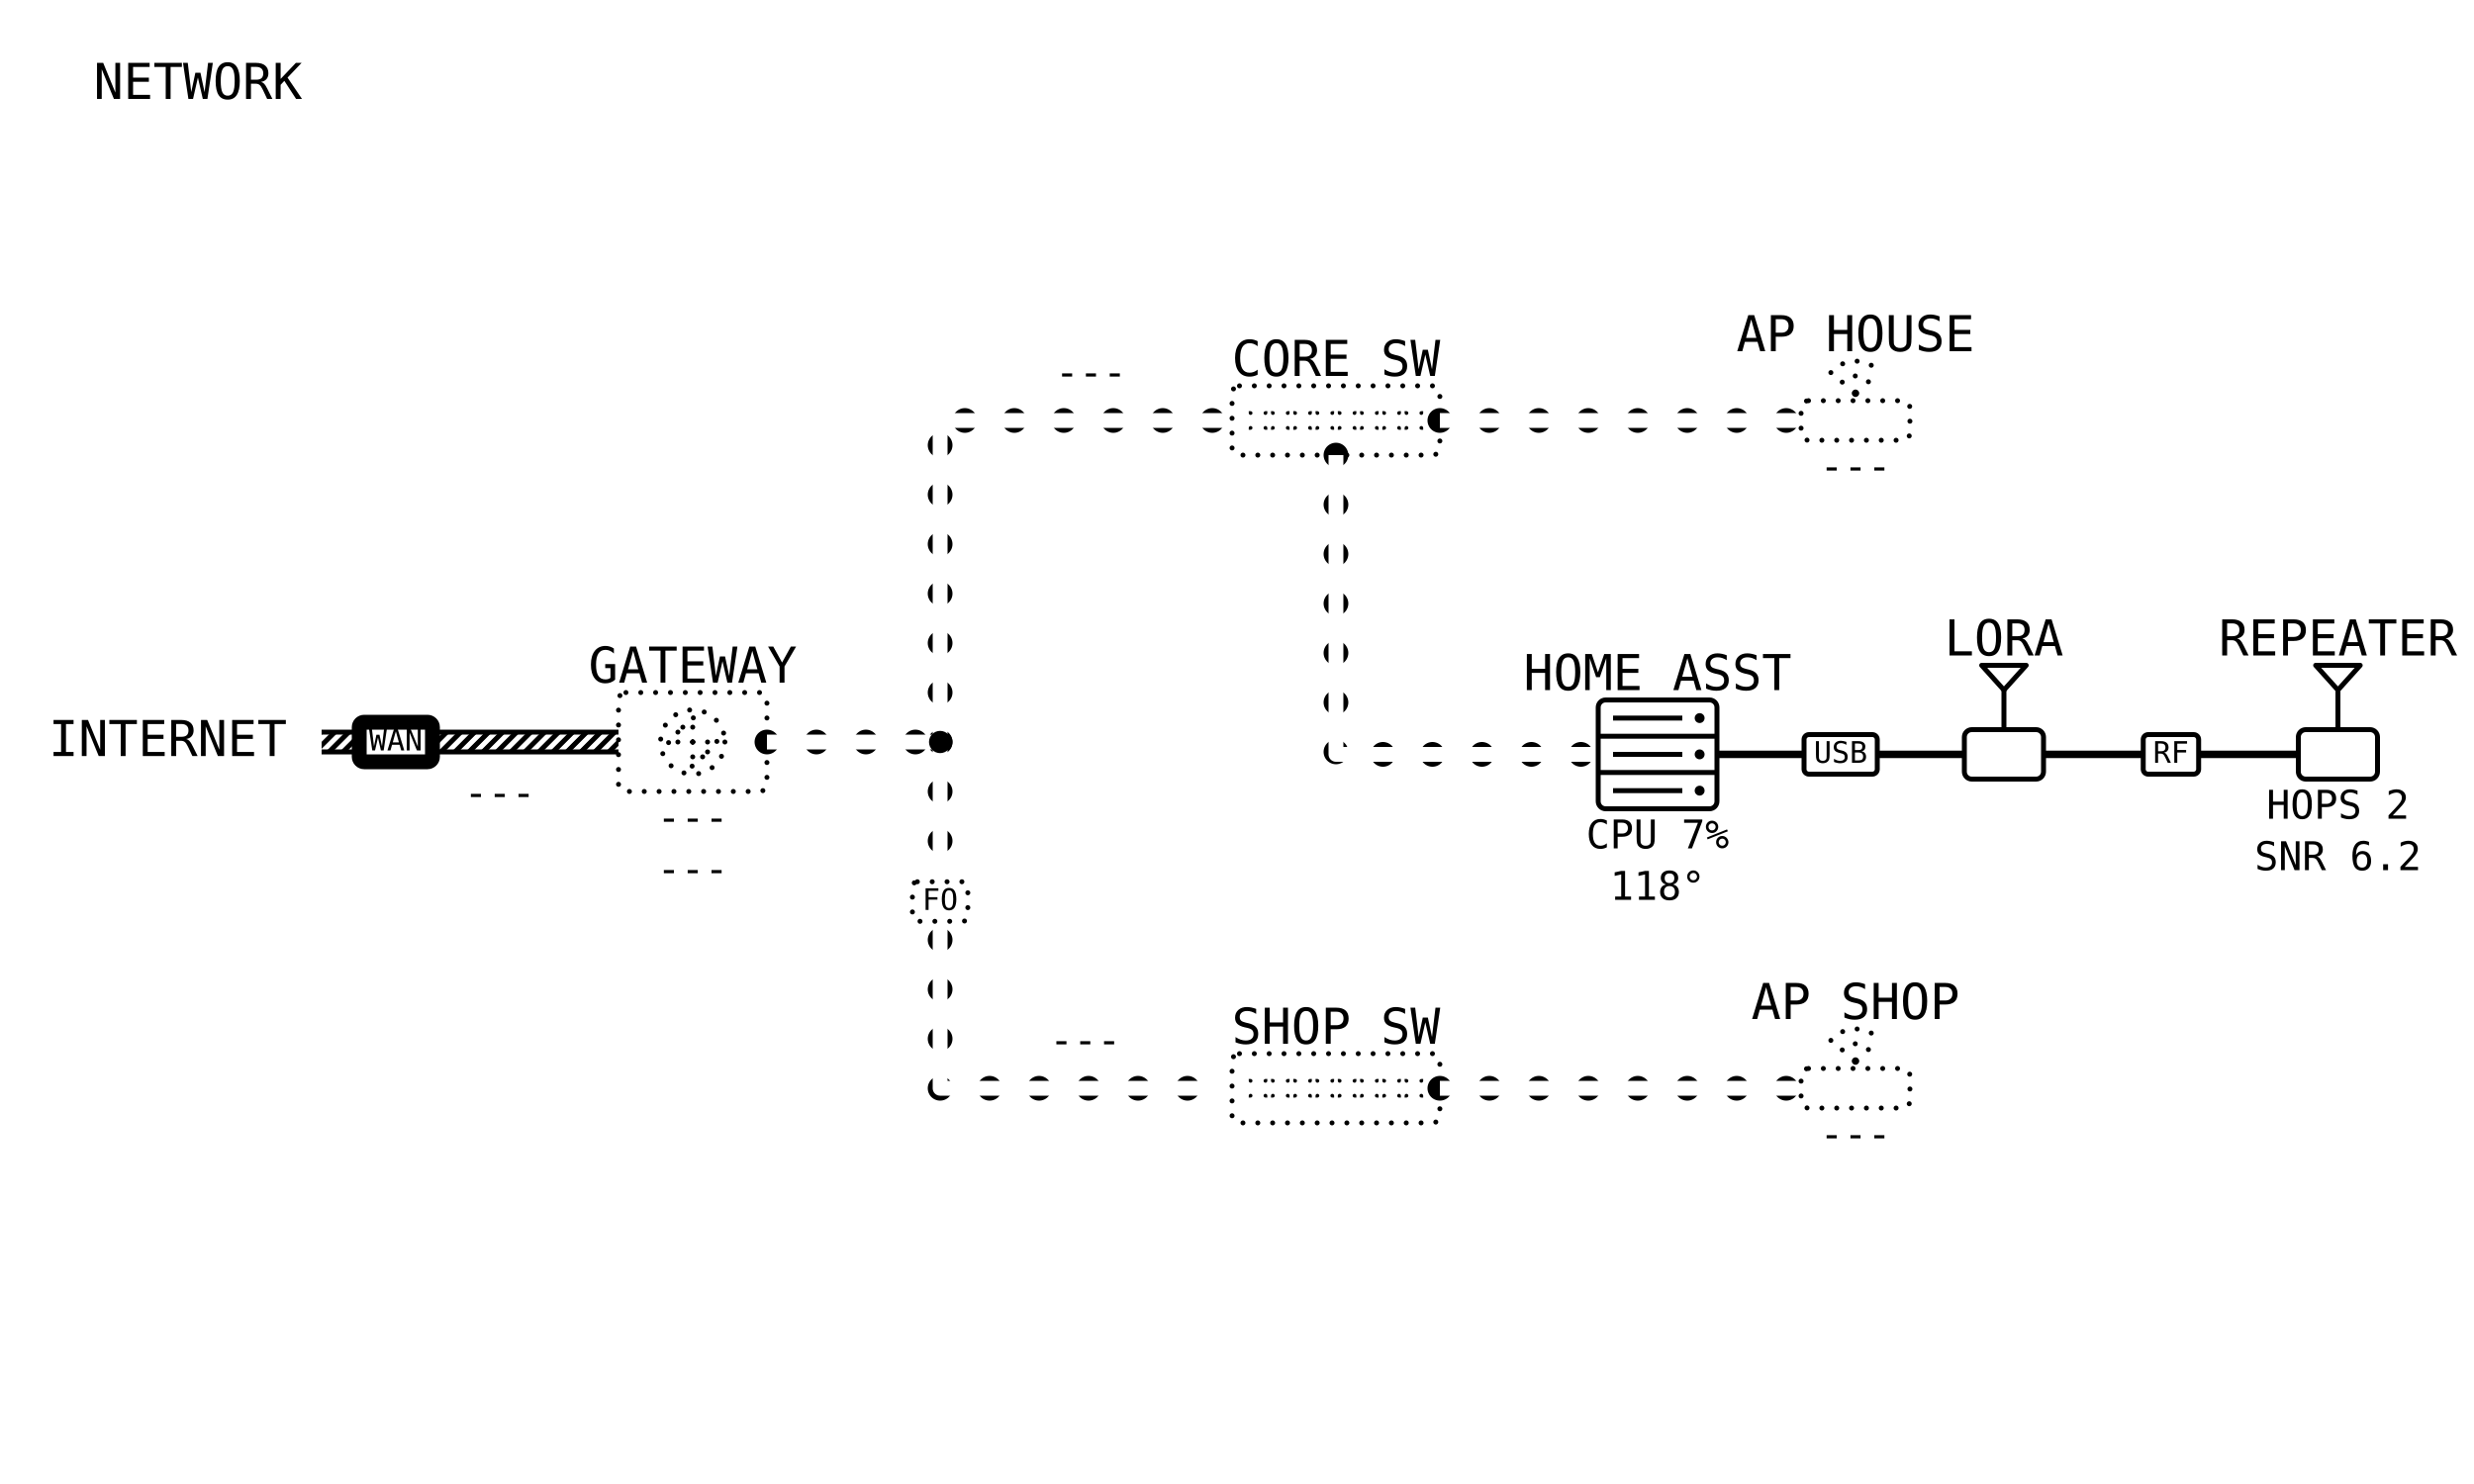
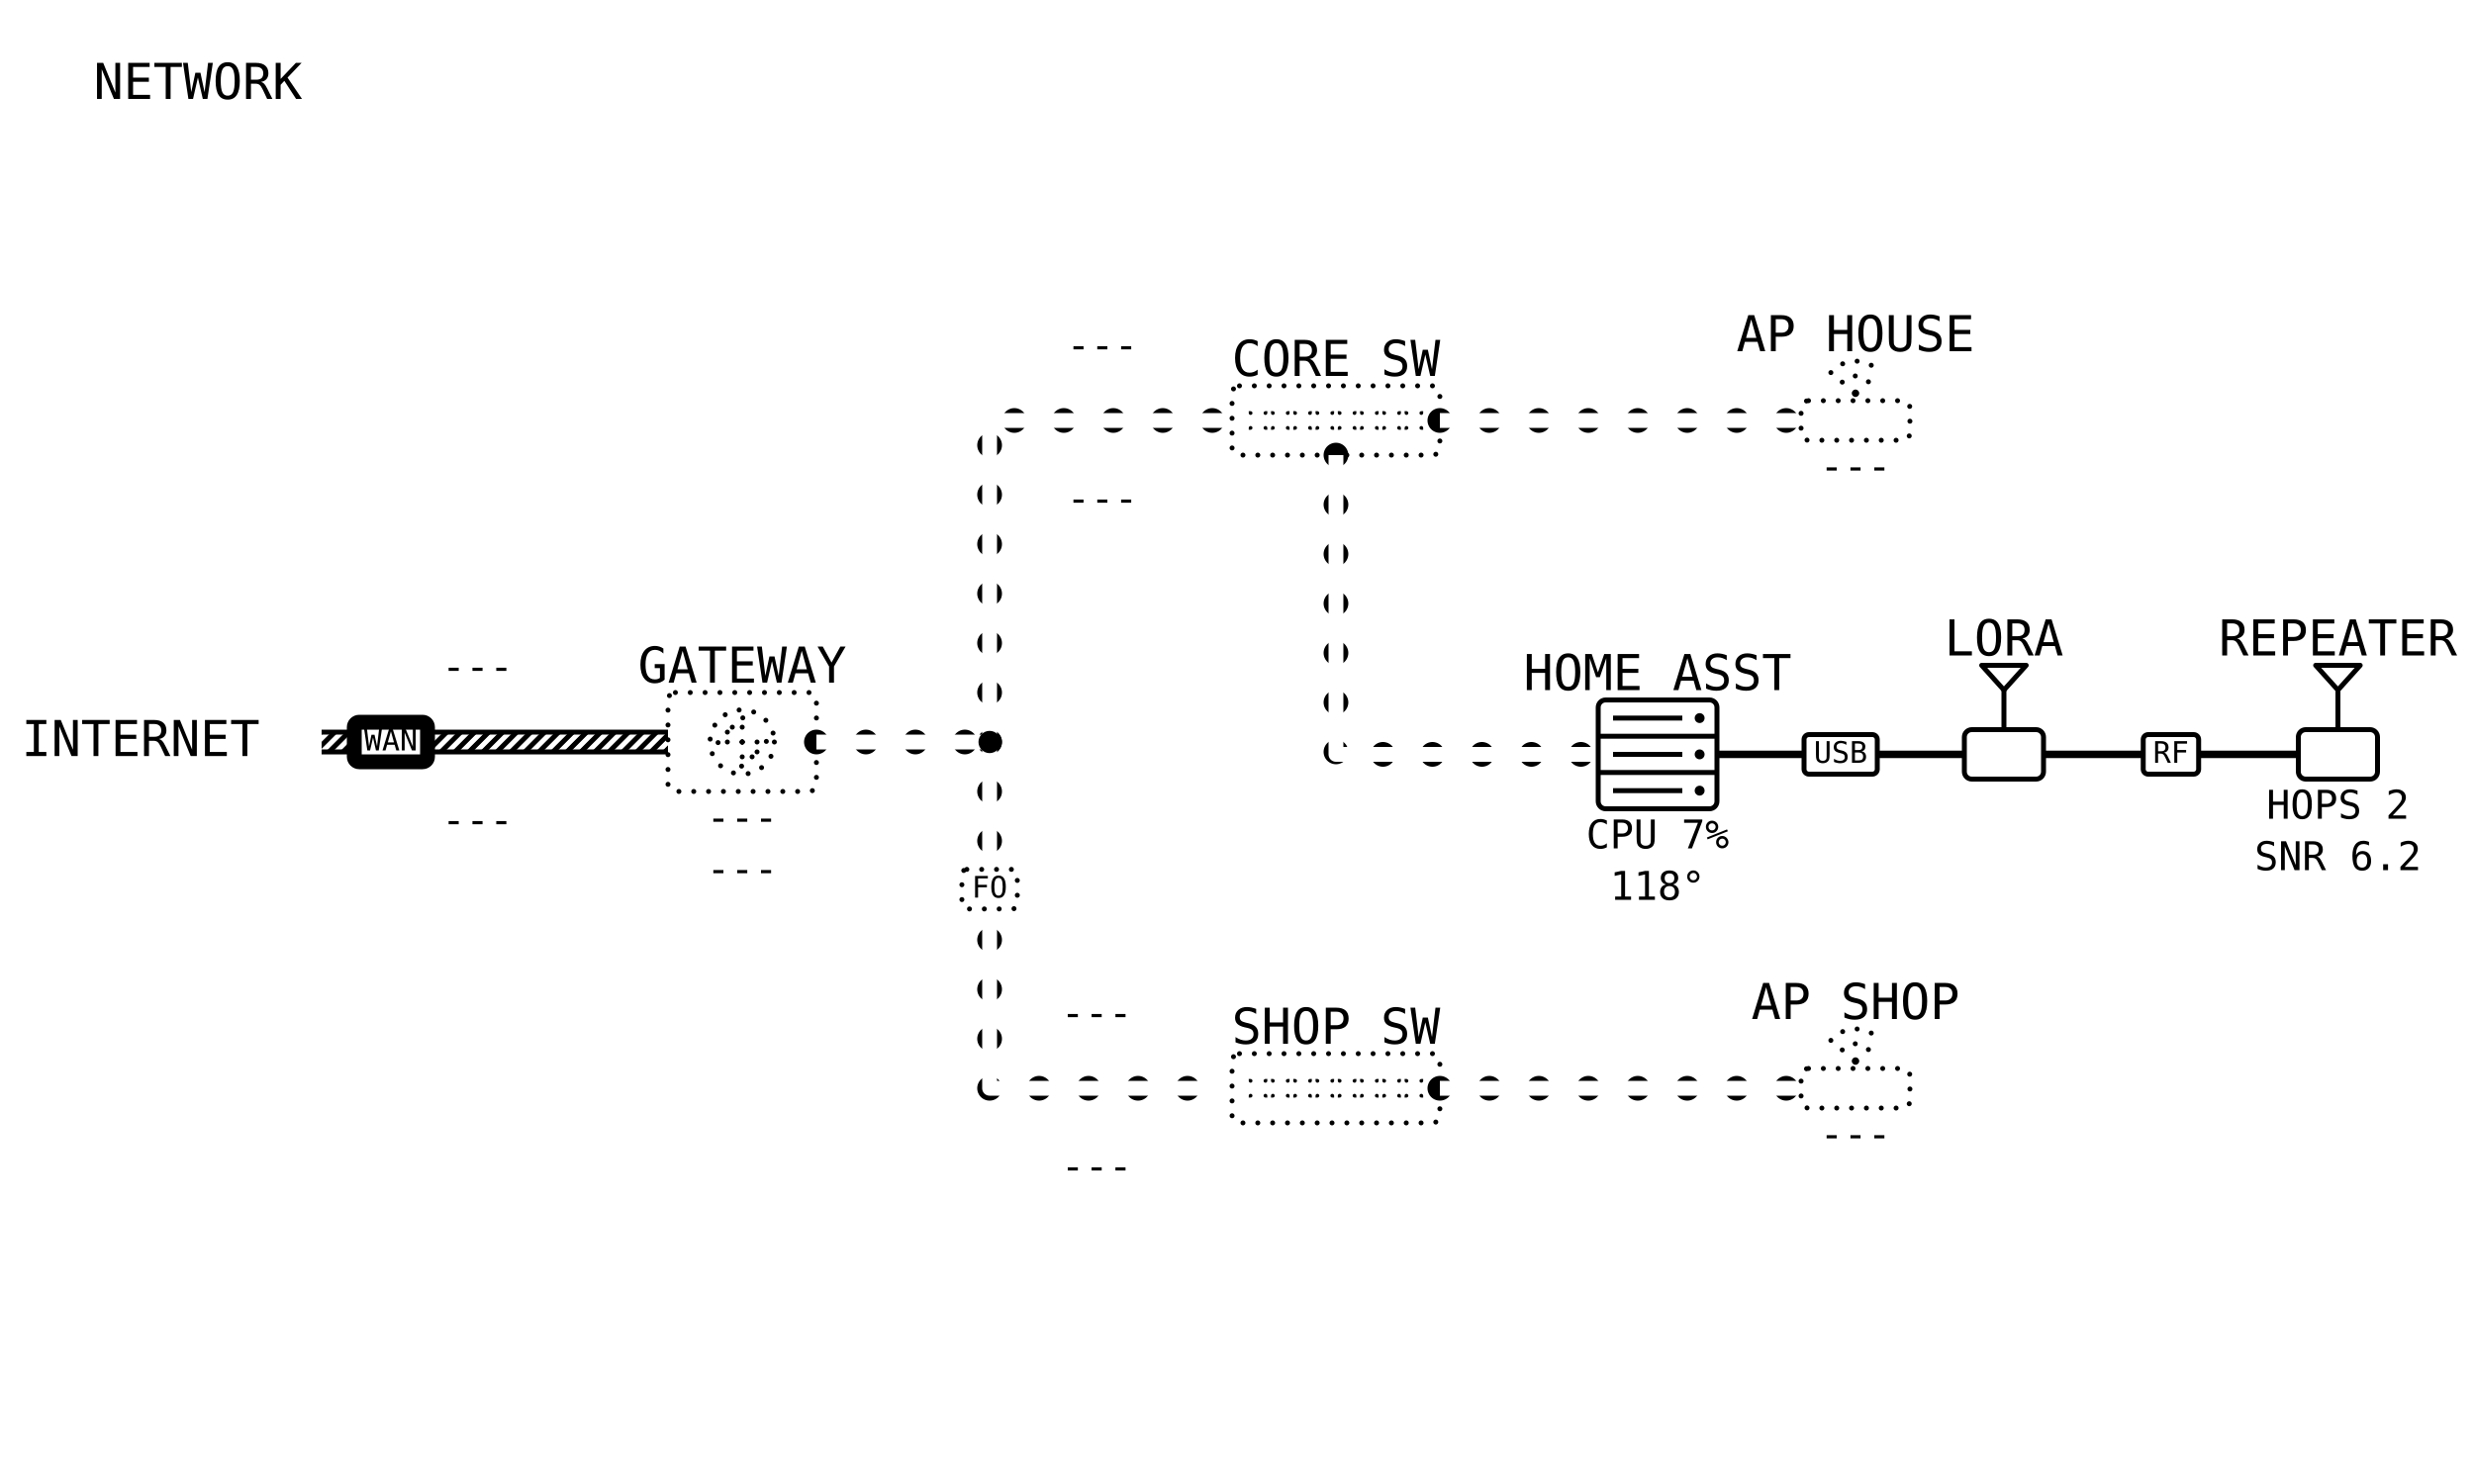
<svg xmlns="http://www.w3.org/2000/svg" viewBox="0 0 1000 600" width="1280" height="768" data-page="network" data-theme="eink_mono">
  <rect x="0" y="0" width="1000" height="600" fill="#ffffff" />
  <g id="casings">
    <g data-for="wan">
-       <polyline points="130,300 250,300" fill="none" stroke="#000000" stroke-width="10" stroke-linejoin="round" />
+       <polyline points="130,300 270,300" fill="none" stroke="#000000" stroke-width="10" stroke-linejoin="round" />
    </g>
    <g data-for="to_lan">
-       <polyline points="310,300 380,300" fill="none" stroke="#000000" stroke-width="10" stroke-dasharray="0 20" stroke-linecap="round" stroke-linejoin="round" />
+       <polyline points="330,300 400,300" fill="none" stroke="#000000" stroke-width="10" stroke-dasharray="0 20" stroke-linecap="round" stroke-linejoin="round" />
    </g>
    <g data-for="to_core">
-       <polyline points="380,300 380,170 498,170" fill="none" stroke="#000000" stroke-width="10" stroke-dasharray="0 20" stroke-linecap="round" stroke-linejoin="round" />
+       <polyline points="400,300 400,170 498,170" fill="none" stroke="#000000" stroke-width="10" stroke-dasharray="0 20" stroke-linecap="round" stroke-linejoin="round" />
    </g>
    <g data-for="to_ap_house">
      <polyline points="582,170 728,170" fill="none" stroke="#000000" stroke-width="10" stroke-dasharray="0 20" stroke-linecap="round" stroke-linejoin="round" />
    </g>
    <g data-for="to_host">
      <polyline points="540,184 540,305 646,305" fill="none" stroke="#000000" stroke-width="10" stroke-dasharray="0 20" stroke-linecap="round" stroke-linejoin="round" />
    </g>
    <g data-for="to_shop">
-       <polyline points="380,300 380,440 498,440" fill="none" stroke="#000000" stroke-width="10" stroke-dasharray="0 20" stroke-linecap="round" stroke-linejoin="round" />
+       <polyline points="400,300 400,440 498,440" fill="none" stroke="#000000" stroke-width="10" stroke-dasharray="0 20" stroke-linecap="round" stroke-linejoin="round" />
    </g>
    <g data-for="to_ap_shop">
      <polyline points="582,440 728,440" fill="none" stroke="#000000" stroke-width="10" stroke-dasharray="0 20" stroke-linecap="round" stroke-linejoin="round" />
    </g>
  </g>
  <g id="title">
    <text x="80" y="40" text-anchor="middle" font-family="DejaVu Sans Mono, monospace" font-size="20" fill="#000000">NETWORK</text>
  </g>
  <g id="wan">
    <pattern id="hatch-wan-0" width="4" height="4" patternUnits="userSpaceOnUse" patternTransform="rotate(45)">
      <rect x="0" y="0" width="4" height="4" fill="#ffffff" />
      <rect x="0" y="0" width="2" height="4" fill="#000000" />
    </pattern>
-     <line x1="130" y1="300" x2="250" y2="300" stroke="url(#hatch-wan-0)" stroke-width="6" stroke-linecap="butt" />
-     <rect x="145.2" y="292" width="29.6" height="16" rx="2" fill="#ffffff" stroke="#000000" stroke-width="6" />
-     <text x="160" y="300" text-anchor="middle" dominant-baseline="middle" font-family="DejaVu Sans Mono, monospace" font-size="12" fill="#000000">WAN</text>
-     <text x="116" y="300" text-anchor="end" dominant-baseline="middle" font-family="DejaVu Sans Mono, monospace" font-size="20" fill="#000000">INTERNET</text>
-     <text x="202" y="326" text-anchor="middle" font-family="DejaVu Sans Mono, monospace" font-size="16" fill="#000000">---</text>
+     <line x1="130" y1="300" x2="270" y2="300" stroke="url(#hatch-wan-0)" stroke-width="6" stroke-linecap="butt" />
+     <rect x="143.2" y="292" width="29.6" height="16" rx="2" fill="#ffffff" stroke="#000000" stroke-width="6" />
+     <text x="158" y="300" text-anchor="middle" dominant-baseline="middle" font-family="DejaVu Sans Mono, monospace" font-size="12" fill="#000000">WAN</text>
+     <text x="105" y="300" text-anchor="end" dominant-baseline="middle" font-family="DejaVu Sans Mono, monospace" font-size="20" fill="#000000">INTERNET</text>
+     <text x="193" y="275" text-anchor="middle" font-family="DejaVu Sans Mono, monospace" font-size="16" fill="#000000">---</text>
+     <text x="193" y="337" text-anchor="middle" font-family="DejaVu Sans Mono, monospace" font-size="16" fill="#000000">---</text>
  </g>
  <g id="gateway">
-     <rect x="250" y="280" width="60" height="40" rx="3" fill="none" stroke="#000000" stroke-width="2" stroke-dasharray="0 6" stroke-linecap="round" />
-     <circle cx="280" cy="300" r="13" fill="none" stroke="#000000" stroke-width="2" stroke-dasharray="0 6" stroke-linecap="round" />
-     <line x1="280" y1="300" x2="290" y2="300" stroke="#000000" stroke-width="2" stroke-dasharray="0 6" stroke-linecap="round" />
-     <polyline points="286,304 290,300 286,296" fill="none" stroke-linejoin="round" stroke="#000000" stroke-width="2" stroke-dasharray="0 6" stroke-linecap="round" />
-     <line x1="280" y1="300" x2="270" y2="300" stroke="#000000" stroke-width="2" stroke-dasharray="0 6" stroke-linecap="round" />
-     <polyline points="274,296 270,300 274,304" fill="none" stroke-linejoin="round" stroke="#000000" stroke-width="2" stroke-dasharray="0 6" stroke-linecap="round" />
-     <line x1="280" y1="300" x2="280" y2="310" stroke="#000000" stroke-width="2" stroke-dasharray="0 6" stroke-linecap="round" />
-     <polyline points="284,306 280,310 276,306" fill="none" stroke-linejoin="round" stroke="#000000" stroke-width="2" stroke-dasharray="0 6" stroke-linecap="round" />
-     <line x1="280" y1="300" x2="280" y2="290" stroke="#000000" stroke-width="2" stroke-dasharray="0 6" stroke-linecap="round" />
-     <polyline points="276,294 280,290 284,294" fill="none" stroke-linejoin="round" stroke="#000000" stroke-width="2" stroke-dasharray="0 6" stroke-linecap="round" />
-     <text x="280" y="276" text-anchor="middle" font-family="DejaVu Sans Mono, monospace" font-size="20" fill="#000000">GATEWAY</text>
-     <text x="280" y="336" text-anchor="middle" font-family="DejaVu Sans Mono, monospace" font-size="16" fill="#000000">---</text>
-     <text x="280" y="356.8" text-anchor="middle" font-family="DejaVu Sans Mono, monospace" font-size="16" fill="#000000">---</text>
+     <rect x="270" y="280" width="60" height="40" rx="3" fill="none" stroke="#000000" stroke-width="2" stroke-dasharray="0 6" stroke-linecap="round" />
+     <circle cx="300" cy="300" r="13" fill="none" stroke="#000000" stroke-width="2" stroke-dasharray="0 6" stroke-linecap="round" />
+     <line x1="300" y1="300" x2="310" y2="300" stroke="#000000" stroke-width="2" stroke-dasharray="0 6" stroke-linecap="round" />
+     <polyline points="306,304 310,300 306,296" fill="none" stroke-linejoin="round" stroke="#000000" stroke-width="2" stroke-dasharray="0 6" stroke-linecap="round" />
+     <line x1="300" y1="300" x2="290" y2="300" stroke="#000000" stroke-width="2" stroke-dasharray="0 6" stroke-linecap="round" />
+     <polyline points="294,296 290,300 294,304" fill="none" stroke-linejoin="round" stroke="#000000" stroke-width="2" stroke-dasharray="0 6" stroke-linecap="round" />
+     <line x1="300" y1="300" x2="300" y2="310" stroke="#000000" stroke-width="2" stroke-dasharray="0 6" stroke-linecap="round" />
+     <polyline points="304,306 300,310 296,306" fill="none" stroke-linejoin="round" stroke="#000000" stroke-width="2" stroke-dasharray="0 6" stroke-linecap="round" />
+     <line x1="300" y1="300" x2="300" y2="290" stroke="#000000" stroke-width="2" stroke-dasharray="0 6" stroke-linecap="round" />
+     <polyline points="296,294 300,290 304,294" fill="none" stroke-linejoin="round" stroke="#000000" stroke-width="2" stroke-dasharray="0 6" stroke-linecap="round" />
+     <text x="300" y="276" text-anchor="middle" font-family="DejaVu Sans Mono, monospace" font-size="20" fill="#000000">GATEWAY</text>
+     <text x="300" y="336" text-anchor="middle" font-family="DejaVu Sans Mono, monospace" font-size="16" fill="#000000">---</text>
+     <text x="300" y="356.8" text-anchor="middle" font-family="DejaVu Sans Mono, monospace" font-size="16" fill="#000000">---</text>
  </g>
  <g id="to_lan">
-     <polyline points="310,300 380,300" fill="none" stroke="#ffffff" stroke-width="6" stroke-linejoin="round" />
+     <polyline points="330,300 400,300" fill="none" stroke="#ffffff" stroke-width="6" stroke-linejoin="round" />
  </g>
  <g id="to_core">
-     <polyline points="380,300 380,170 498,170" fill="none" stroke="#ffffff" stroke-width="6" stroke-linejoin="round" />
-     <text x="440.96" y="156" text-anchor="middle" font-family="DejaVu Sans Mono, monospace" font-size="16" fill="#000000">---</text>
+     <polyline points="400,300 400,170 498,170" fill="none" stroke="#ffffff" stroke-width="6" stroke-linejoin="round" />
+     <text x="445.56" y="145" text-anchor="middle" font-family="DejaVu Sans Mono, monospace" font-size="16" fill="#000000">---</text>
+     <text x="445.56" y="207" text-anchor="middle" font-family="DejaVu Sans Mono, monospace" font-size="16" fill="#000000">---</text>
  </g>
  <g id="core_switch">
    <rect x="498" y="156" width="84" height="28" rx="3" fill="none" stroke="#000000" stroke-width="2" stroke-dasharray="0 6" stroke-linecap="round" />
    <rect x="505.5" y="167" width="6" height="6" fill="none" stroke="#000000" stroke-width="1.5" stroke-dasharray="0 6" stroke-linecap="round" />
    <rect x="514.5" y="167" width="6" height="6" fill="none" stroke="#000000" stroke-width="1.5" stroke-dasharray="0 6" stroke-linecap="round" />
    <rect x="523.5" y="167" width="6" height="6" fill="none" stroke="#000000" stroke-width="1.5" stroke-dasharray="0 6" stroke-linecap="round" />
    <rect x="532.5" y="167" width="6" height="6" fill="none" stroke="#000000" stroke-width="1.5" stroke-dasharray="0 6" stroke-linecap="round" />
    <rect x="541.5" y="167" width="6" height="6" fill="none" stroke="#000000" stroke-width="1.5" stroke-dasharray="0 6" stroke-linecap="round" />
    <rect x="550.5" y="167" width="6" height="6" fill="none" stroke="#000000" stroke-width="1.5" stroke-dasharray="0 6" stroke-linecap="round" />
    <rect x="559.5" y="167" width="6" height="6" fill="none" stroke="#000000" stroke-width="1.5" stroke-dasharray="0 6" stroke-linecap="round" />
    <rect x="568.5" y="167" width="6" height="6" fill="none" stroke="#000000" stroke-width="1.5" stroke-dasharray="0 6" stroke-linecap="round" />
    <text x="540" y="152" text-anchor="middle" font-family="DejaVu Sans Mono, monospace" font-size="20" fill="#000000">CORE SW</text>
  </g>
  <g id="to_ap_house">
    <polyline points="582,170 728,170" fill="none" stroke="#ffffff" stroke-width="6" stroke-linejoin="round" />
  </g>
  <g id="ap_house">
    <rect x="728" y="162" width="44" height="16" rx="3" fill="none" stroke="#000000" stroke-width="2" stroke-dasharray="0 6" stroke-linecap="round" />
    <circle cx="750" cy="159" r="1.5" fill="#000000" stroke="none" />
    <path d="M 744.64 154.5 A 7 7 0 0 1 755.36 154.5" fill="none" stroke-linecap="round" stroke="#000000" stroke-width="2" stroke-dasharray="0 6" />
    <path d="M 740.04 150.64 A 13 13 0 0 1 759.96 150.64" fill="none" stroke-linecap="round" stroke="#000000" stroke-width="2" stroke-dasharray="0 6" />
    <text x="750" y="142" text-anchor="middle" font-family="DejaVu Sans Mono, monospace" font-size="20" fill="#000000">AP HOUSE</text>
    <text x="750" y="194" text-anchor="middle" font-family="DejaVu Sans Mono, monospace" font-size="16" fill="#000000">---</text>
  </g>
  <g id="to_host">
    <polyline points="540,184 540,305 646,305" fill="none" stroke="#ffffff" stroke-width="6" stroke-linejoin="round" />
  </g>
  <g id="host">
    <rect x="646" y="283" width="48" height="44" rx="3" fill="none" stroke="#000000" stroke-width="2" />
    <line x1="652" y1="290.33" x2="680" y2="290.33" stroke="#000000" stroke-width="2" />
    <circle cx="687" cy="290.33" r="2" fill="#000000" stroke="none" />
    <line x1="646" y1="297.67" x2="694" y2="297.67" stroke="#000000" stroke-width="2" />
    <line x1="652" y1="305" x2="680" y2="305" stroke="#000000" stroke-width="2" />
    <circle cx="687" cy="305" r="2" fill="#000000" stroke="none" />
    <line x1="646" y1="312.33" x2="694" y2="312.33" stroke="#000000" stroke-width="2" />
    <line x1="652" y1="319.67" x2="680" y2="319.67" stroke="#000000" stroke-width="2" />
    <circle cx="687" cy="319.67" r="2" fill="#000000" stroke="none" />
    <text x="670" y="279" text-anchor="middle" font-family="DejaVu Sans Mono, monospace" font-size="20" fill="#000000">HOME ASST</text>
    <text x="670" y="343" text-anchor="middle" font-family="DejaVu Sans Mono, monospace" font-size="16" fill="#000000">CPU 7%</text>
    <text x="670" y="363.8" text-anchor="middle" font-family="DejaVu Sans Mono, monospace" font-size="16" fill="#000000">118°</text>
  </g>
  <g id="usb">
    <polyline points="694,305 794,305" fill="none" stroke="#000000" stroke-width="3" stroke-linejoin="round" />
    <rect x="729.2" y="297" width="29.6" height="16" rx="2" fill="#ffffff" stroke="#000000" stroke-width="2" />
    <text x="744" y="305" text-anchor="middle" dominant-baseline="middle" font-family="DejaVu Sans Mono, monospace" font-size="12" fill="#000000">USB</text>
  </g>
  <g id="lora">
    <rect x="794" y="295" width="32" height="20" rx="3" fill="none" stroke="#000000" stroke-width="2" />
    <line x1="810" y1="295" x2="810" y2="279" stroke="#000000" stroke-width="2" />
    <polygon points="801,269 819,269 810,279" fill="none" stroke-linejoin="round" stroke="#000000" stroke-width="2" />
    <text x="810" y="265" text-anchor="middle" font-family="DejaVu Sans Mono, monospace" font-size="20" fill="#000000">LORA</text>
  </g>
  <g id="mesh">
    <polyline points="826,305 929,305" fill="none" stroke="#000000" stroke-width="3" stroke-linejoin="round" />
    <rect x="866.3" y="297" width="22.4" height="16" rx="2" fill="#ffffff" stroke="#000000" stroke-width="2" />
    <text x="877.5" y="305" text-anchor="middle" dominant-baseline="middle" font-family="DejaVu Sans Mono, monospace" font-size="12" fill="#000000">RF</text>
  </g>
  <g id="repeater">
    <rect x="929" y="295" width="32" height="20" rx="3" fill="none" stroke="#000000" stroke-width="2" />
    <line x1="945" y1="295" x2="945" y2="279" stroke="#000000" stroke-width="2" />
    <polygon points="936,269 954,269 945,279" fill="none" stroke-linejoin="round" stroke="#000000" stroke-width="2" />
    <text x="945" y="265" text-anchor="middle" font-family="DejaVu Sans Mono, monospace" font-size="20" fill="#000000">REPEATER</text>
    <text x="945" y="331" text-anchor="middle" font-family="DejaVu Sans Mono, monospace" font-size="16" fill="#000000">HOPS 2</text>
    <text x="945" y="351.8" text-anchor="middle" font-family="DejaVu Sans Mono, monospace" font-size="16" fill="#000000">SNR 6.2</text>
  </g>
  <g id="to_shop">
-     <polyline points="380,300 380,440 498,440" fill="none" stroke="#ffffff" stroke-width="6" stroke-linejoin="round" />
-     <rect x="368.8" y="356.5" width="22.4" height="16" rx="2" fill="#ffffff" stroke="#000000" stroke-width="2" stroke-dasharray="0 6" stroke-linecap="round" />
-     <text x="380" y="364.5" text-anchor="middle" dominant-baseline="middle" font-family="DejaVu Sans Mono, monospace" font-size="12" fill="#000000">FO</text>
-     <text x="438.66" y="426" text-anchor="middle" font-family="DejaVu Sans Mono, monospace" font-size="16" fill="#000000">---</text>
+     <polyline points="400,300 400,440 498,440" fill="none" stroke="#ffffff" stroke-width="6" stroke-linejoin="round" />
+     <rect x="388.8" y="351.5" width="22.4" height="16" rx="2" fill="#ffffff" stroke="#000000" stroke-width="2" stroke-dasharray="0 6" stroke-linecap="round" />
+     <text x="400" y="359.5" text-anchor="middle" dominant-baseline="middle" font-family="DejaVu Sans Mono, monospace" font-size="12" fill="#000000">FO</text>
+     <text x="443.26" y="415" text-anchor="middle" font-family="DejaVu Sans Mono, monospace" font-size="16" fill="#000000">---</text>
+     <text x="443.26" y="477" text-anchor="middle" font-family="DejaVu Sans Mono, monospace" font-size="16" fill="#000000">---</text>
  </g>
  <g id="shop_switch">
    <rect x="498" y="426" width="84" height="28" rx="3" fill="none" stroke="#000000" stroke-width="2" stroke-dasharray="0 6" stroke-linecap="round" />
    <rect x="505.5" y="437" width="6" height="6" fill="none" stroke="#000000" stroke-width="1.5" stroke-dasharray="0 6" stroke-linecap="round" />
    <rect x="514.5" y="437" width="6" height="6" fill="none" stroke="#000000" stroke-width="1.5" stroke-dasharray="0 6" stroke-linecap="round" />
    <rect x="523.5" y="437" width="6" height="6" fill="none" stroke="#000000" stroke-width="1.5" stroke-dasharray="0 6" stroke-linecap="round" />
    <rect x="532.5" y="437" width="6" height="6" fill="none" stroke="#000000" stroke-width="1.5" stroke-dasharray="0 6" stroke-linecap="round" />
    <rect x="541.5" y="437" width="6" height="6" fill="none" stroke="#000000" stroke-width="1.5" stroke-dasharray="0 6" stroke-linecap="round" />
    <rect x="550.5" y="437" width="6" height="6" fill="none" stroke="#000000" stroke-width="1.5" stroke-dasharray="0 6" stroke-linecap="round" />
    <rect x="559.5" y="437" width="6" height="6" fill="none" stroke="#000000" stroke-width="1.5" stroke-dasharray="0 6" stroke-linecap="round" />
    <rect x="568.5" y="437" width="6" height="6" fill="none" stroke="#000000" stroke-width="1.5" stroke-dasharray="0 6" stroke-linecap="round" />
    <text x="540" y="422" text-anchor="middle" font-family="DejaVu Sans Mono, monospace" font-size="20" fill="#000000">SHOP SW</text>
  </g>
  <g id="to_ap_shop">
    <polyline points="582,440 728,440" fill="none" stroke="#ffffff" stroke-width="6" stroke-linejoin="round" />
  </g>
  <g id="ap_shop">
    <rect x="728" y="432" width="44" height="16" rx="3" fill="none" stroke="#000000" stroke-width="2" stroke-dasharray="0 6" stroke-linecap="round" />
    <circle cx="750" cy="429" r="1.5" fill="#000000" stroke="none" />
    <path d="M 744.64 424.5 A 7 7 0 0 1 755.36 424.5" fill="none" stroke-linecap="round" stroke="#000000" stroke-width="2" stroke-dasharray="0 6" />
    <path d="M 740.04 420.64 A 13 13 0 0 1 759.96 420.64" fill="none" stroke-linecap="round" stroke="#000000" stroke-width="2" stroke-dasharray="0 6" />
    <text x="750" y="412" text-anchor="middle" font-family="DejaVu Sans Mono, monospace" font-size="20" fill="#000000">AP SHOP</text>
    <text x="750" y="464" text-anchor="middle" font-family="DejaVu Sans Mono, monospace" font-size="16" fill="#000000">---</text>
  </g>
  <g id="lan">
-     <circle cx="380" cy="300" r="4.5" fill="#000000" />
+     <circle cx="400" cy="300" r="4.5" fill="#000000" />
  </g>
</svg>
